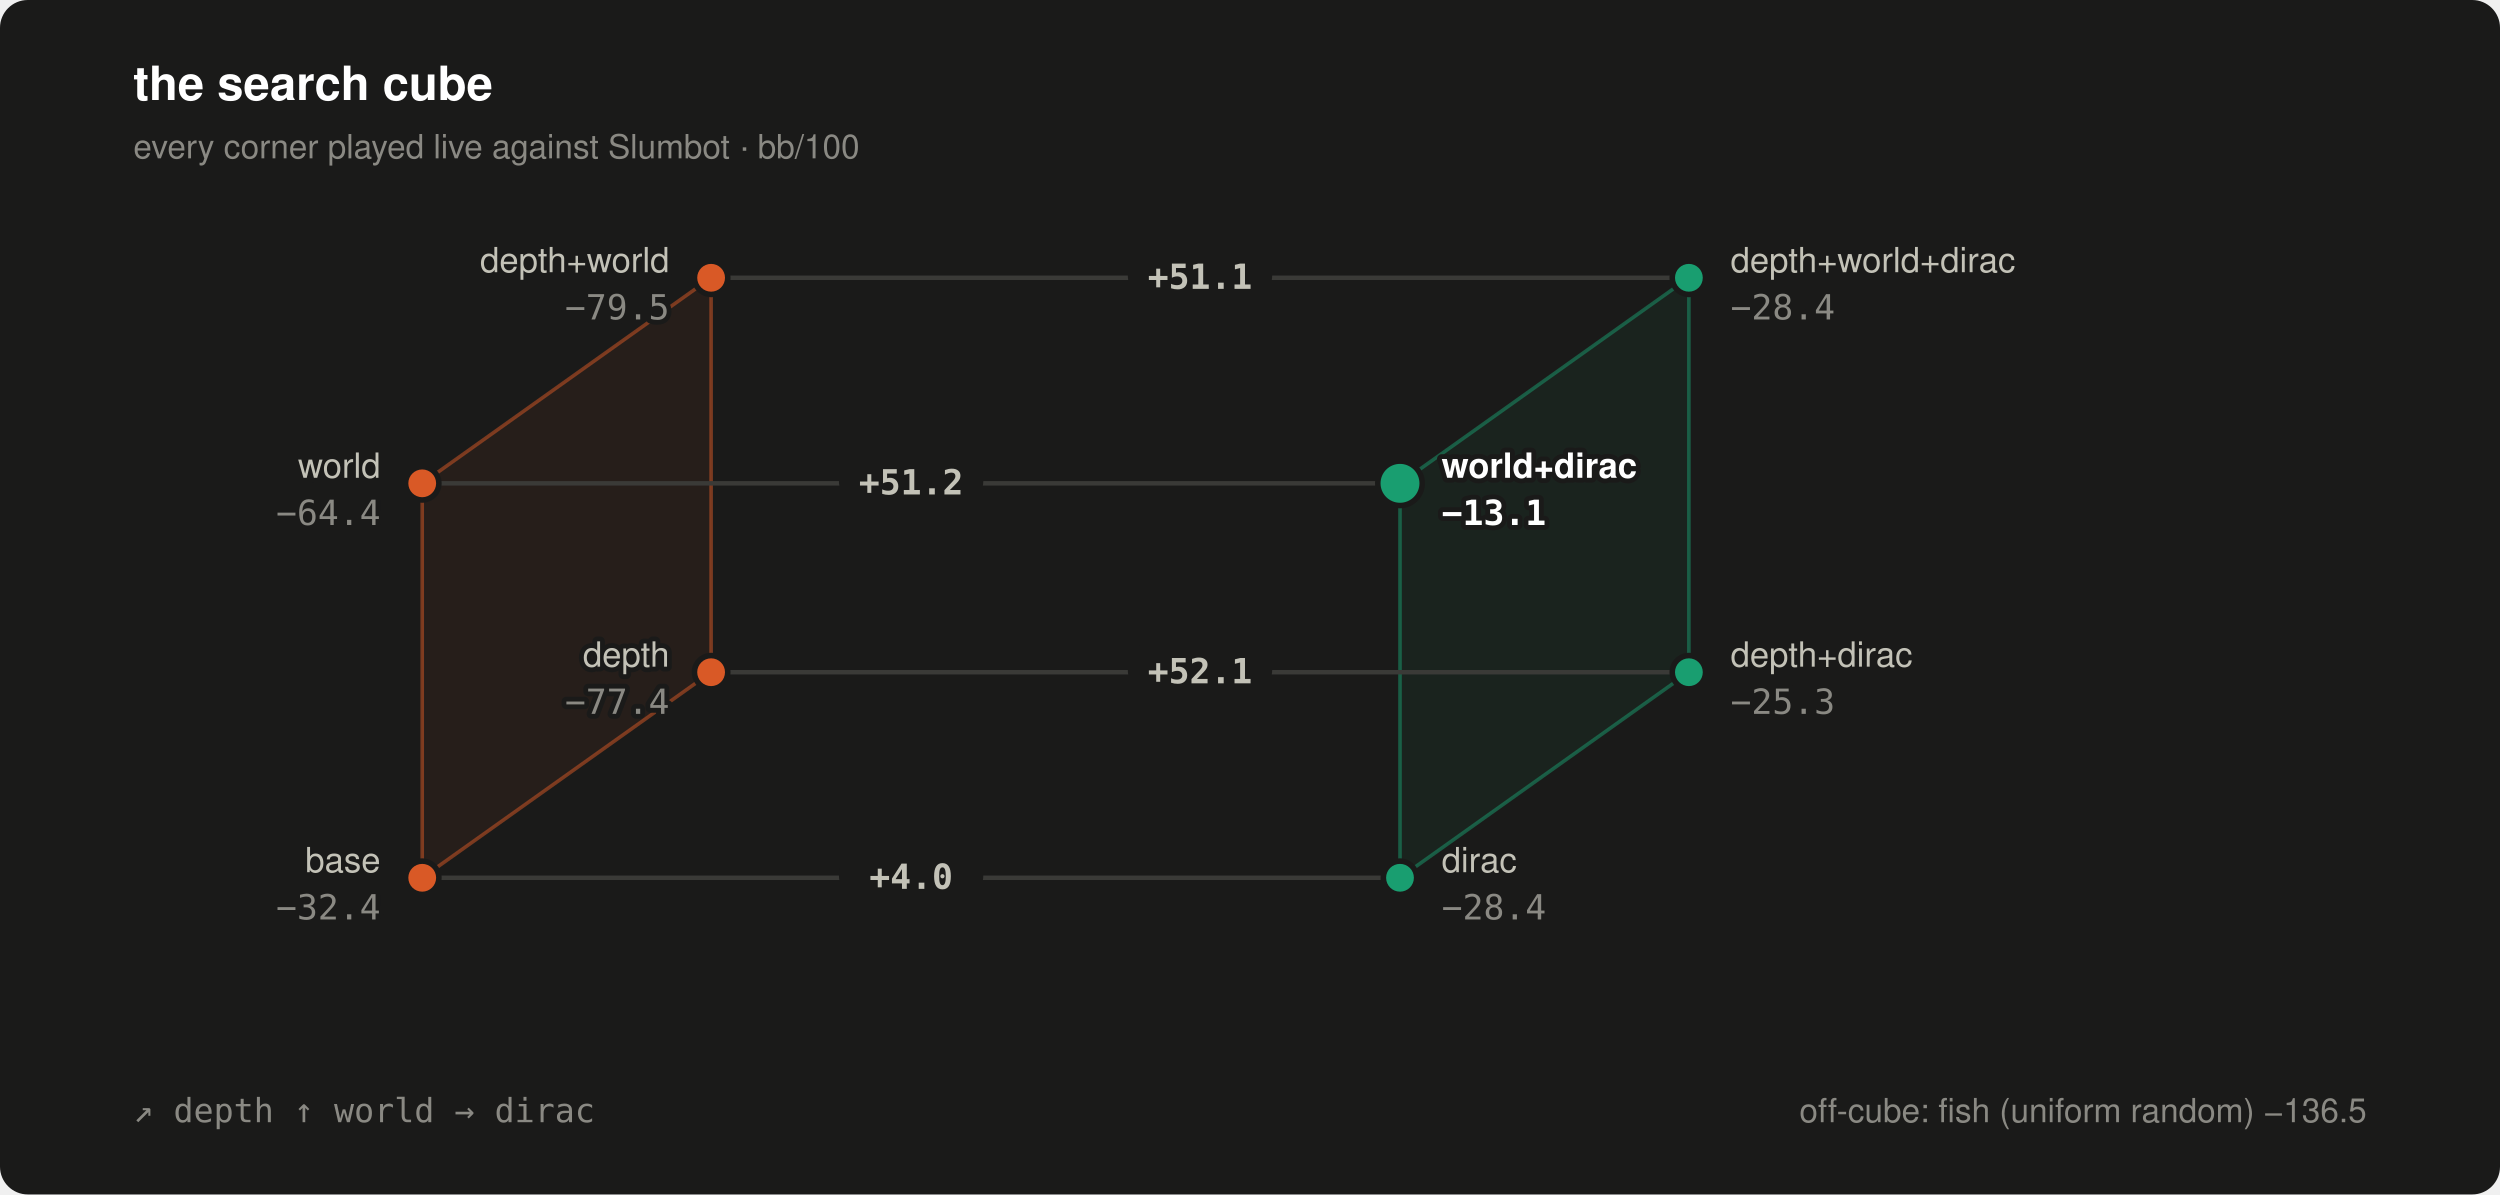
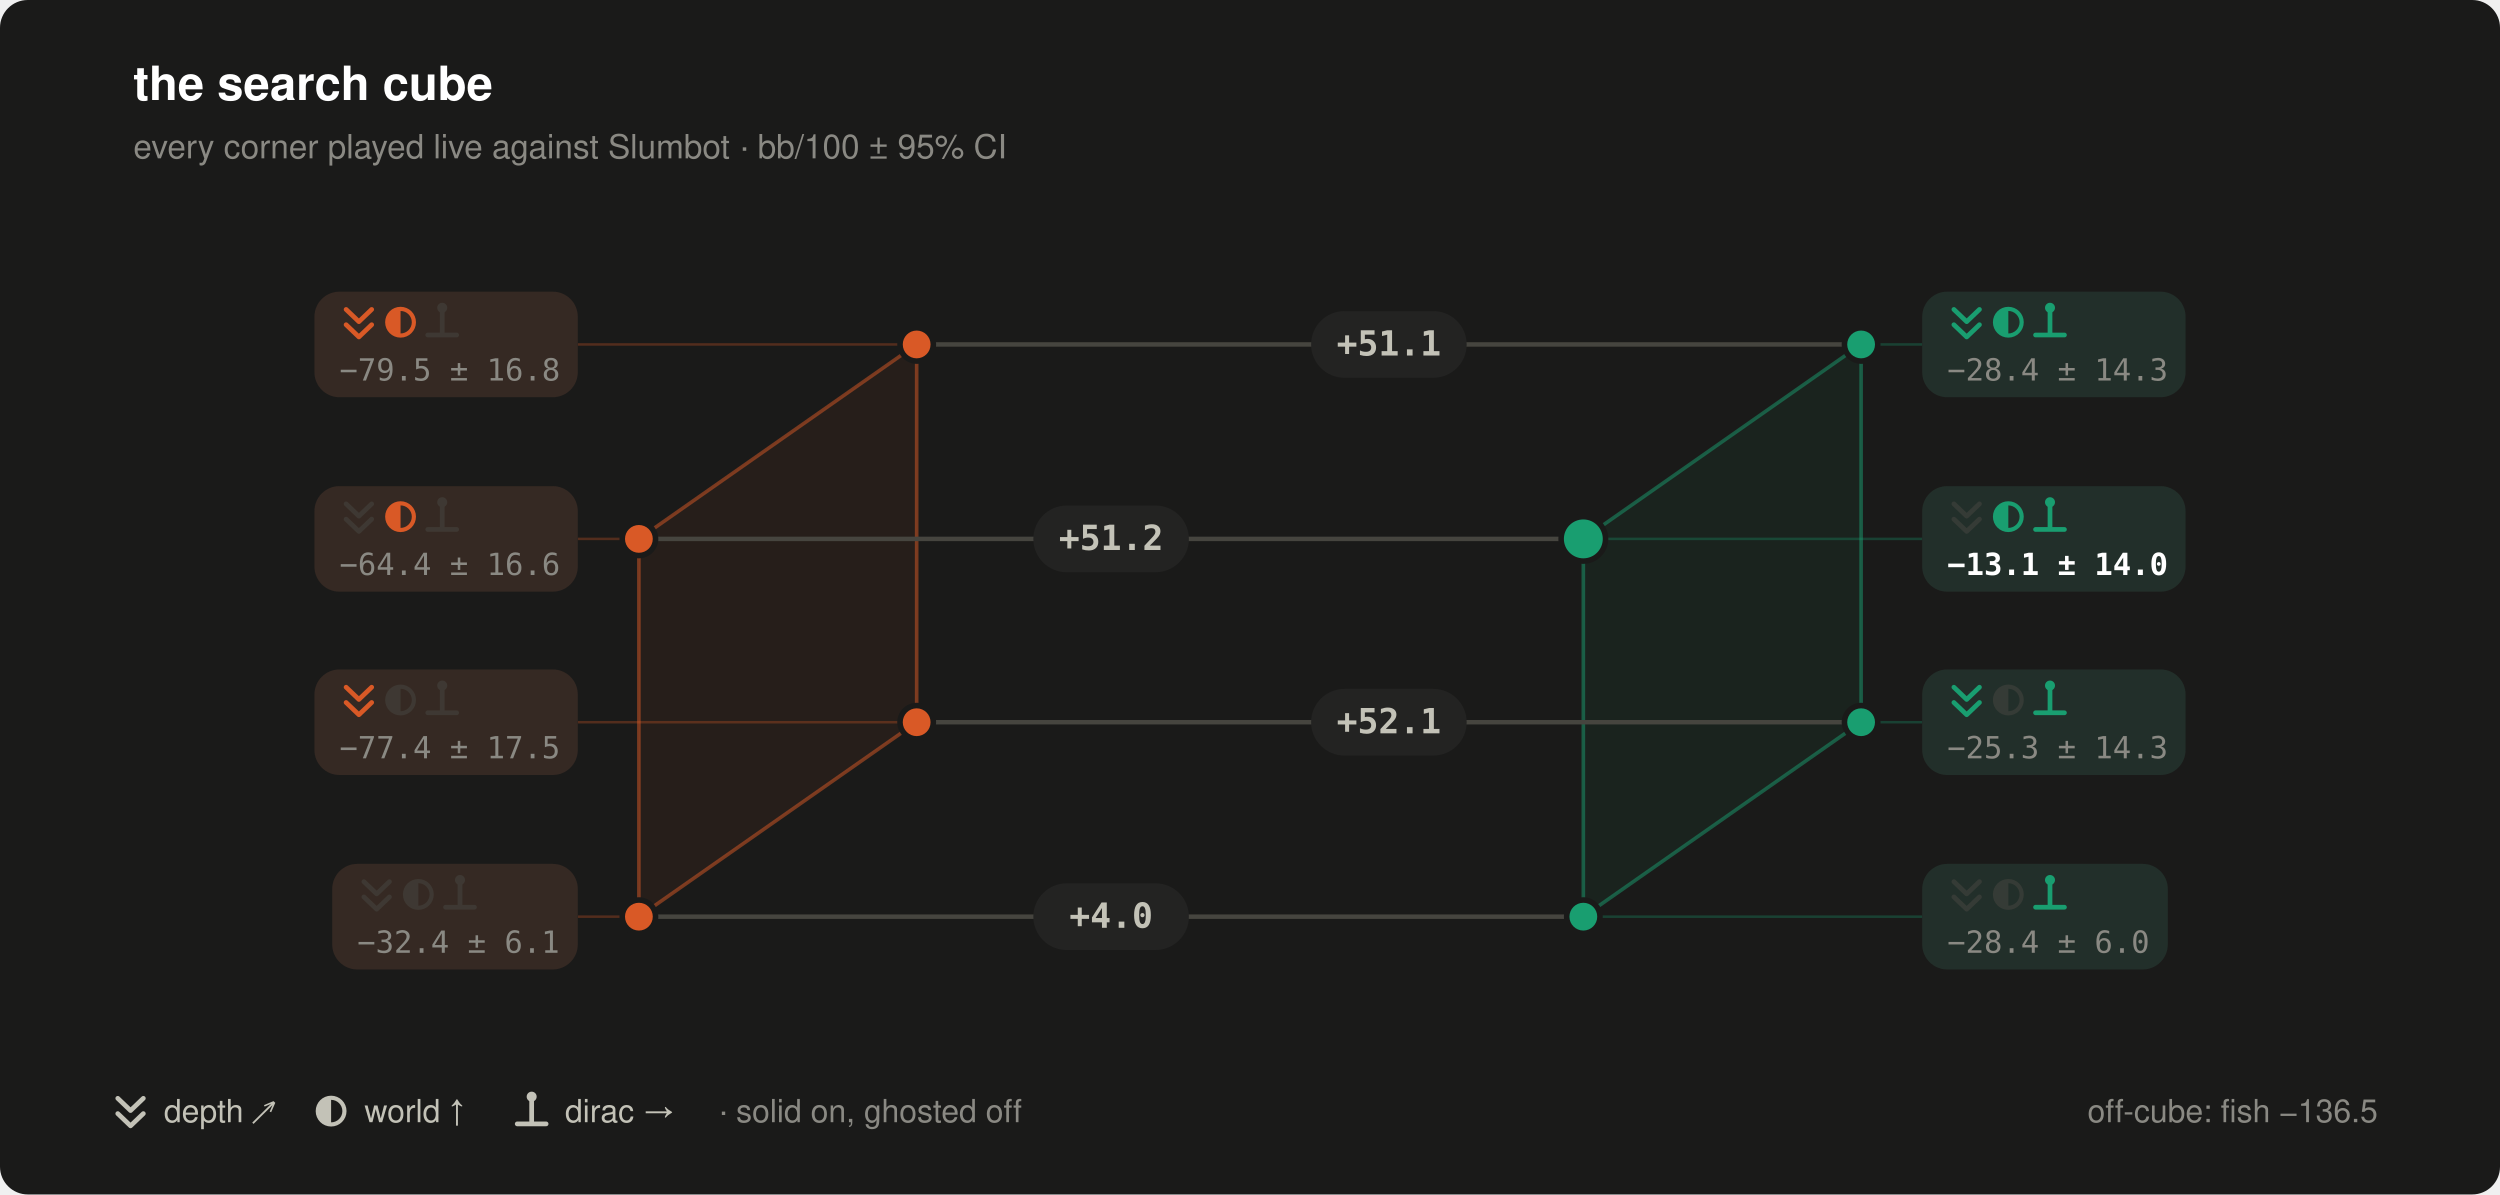
<svg xmlns="http://www.w3.org/2000/svg" viewBox="0 0 900 430" width="900" height="430" font-family="-apple-system, BlinkMacSystemFont, 'Segoe UI', Helvetica, Arial, sans-serif">
-   <rect x="0.0" y="0.0" width="900.0" height="430.0" rx="10" fill="#1a1a19" />
-   <text x="48.0" y="36.0" font-family="-apple-system, BlinkMacSystemFont, 'Segoe UI', Helvetica, Arial, sans-serif" font-size="17" font-weight="600" text-anchor="start" fill="#ffffff">the search cube</text>
-   <text x="48.0" y="57.0" font-family="-apple-system, BlinkMacSystemFont, 'Segoe UI', Helvetica, Arial, sans-serif" font-size="12" font-weight="400" text-anchor="start" fill="#8a8983">every corner played live against Slumbot · bb/100</text>
-   <polygon points="152.0,316.0 256.0,242.0 256.0,100.0 152.0,174.0" fill="#d95926" opacity="0.07" />
-   <line x1="152.0" y1="316.0" x2="256.0" y2="242.0" stroke="#d95926" stroke-width="1.3" opacity="0.5" />
-   <line x1="256.0" y1="242.0" x2="256.0" y2="100.0" stroke="#d95926" stroke-width="1.3" opacity="0.5" />
-   <line x1="256.0" y1="100.0" x2="152.0" y2="174.0" stroke="#d95926" stroke-width="1.3" opacity="0.5" />
-   <line x1="152.0" y1="174.0" x2="152.0" y2="316.0" stroke="#d95926" stroke-width="1.3" opacity="0.5" />
-   <polygon points="504.0,316.0 608.0,242.0 608.0,100.0 504.0,174.0" fill="#199e70" opacity="0.07" />
-   <line x1="504.0" y1="316.0" x2="608.0" y2="242.0" stroke="#199e70" stroke-width="1.3" opacity="0.5" />
-   <line x1="608.0" y1="242.0" x2="608.0" y2="100.0" stroke="#199e70" stroke-width="1.3" opacity="0.5" />
-   <line x1="608.0" y1="100.0" x2="504.0" y2="174.0" stroke="#199e70" stroke-width="1.3" opacity="0.5" />
-   <line x1="504.0" y1="174.0" x2="504.0" y2="316.0" stroke="#199e70" stroke-width="1.3" opacity="0.5" />
-   <line x1="152.0" y1="316.0" x2="504.0" y2="316.0" stroke="#3a3a37" stroke-width="1.6" />
-   <rect x="302.0" y="304.0" width="52.0" height="22.0" rx="11" fill="#1a1a19" />
-   <text x="328.0" y="320.0" font-family="ui-monospace, SFMono-Regular, Menlo, monospace" font-size="12.5" font-weight="600" text-anchor="middle" fill="#c3c2b7">+4.0</text>
-   <line x1="256.0" y1="242.0" x2="608.0" y2="242.0" stroke="#3a3a37" stroke-width="1.6" />
-   <rect x="406.0" y="230.0" width="52.0" height="22.0" rx="11" fill="#1a1a19" />
-   <text x="432.0" y="246.0" font-family="ui-monospace, SFMono-Regular, Menlo, monospace" font-size="12.5" font-weight="600" text-anchor="middle" fill="#c3c2b7">+52.1</text>
-   <line x1="256.0" y1="100.0" x2="608.0" y2="100.0" stroke="#3a3a37" stroke-width="1.6" />
-   <rect x="406.0" y="88.0" width="52.0" height="22.0" rx="11" fill="#1a1a19" />
-   <text x="432.0" y="104.0" font-family="ui-monospace, SFMono-Regular, Menlo, monospace" font-size="12.5" font-weight="600" text-anchor="middle" fill="#c3c2b7">+51.1</text>
-   <line x1="152.0" y1="174.0" x2="504.0" y2="174.0" stroke="#3a3a37" stroke-width="1.6" />
-   <rect x="302.0" y="162.0" width="52.0" height="22.0" rx="11" fill="#1a1a19" />
-   <text x="328.0" y="178.0" font-family="ui-monospace, SFMono-Regular, Menlo, monospace" font-size="12.5" font-weight="600" text-anchor="middle" fill="#c3c2b7">+51.2</text>
-   <circle cx="152.0" cy="316.0" r="7.0" fill="#1a1a19" />
-   <circle cx="152.0" cy="316.0" r="5.0" fill="#d95926" />
-   <text x="137.0" y="314.0" font-family="-apple-system, BlinkMacSystemFont, 'Segoe UI', Helvetica, Arial, sans-serif" font-size="12.5" font-weight="400" text-anchor="end" fill="#1a1a19" stroke="#1a1a19" stroke-width="3.5" stroke-linejoin="round">base</text>
-   <text x="137.0" y="314.0" font-family="-apple-system, BlinkMacSystemFont, 'Segoe UI', Helvetica, Arial, sans-serif" font-size="12.5" font-weight="400" text-anchor="end" fill="#c3c2b7">base</text>
-   <text x="137.0" y="331.0" font-family="ui-monospace, SFMono-Regular, Menlo, monospace" font-size="12.5" font-weight="400" text-anchor="end" fill="#1a1a19" stroke="#1a1a19" stroke-width="3.5" stroke-linejoin="round">−32.4</text>
-   <text x="137.0" y="331.0" font-family="ui-monospace, SFMono-Regular, Menlo, monospace" font-size="12.5" font-weight="400" text-anchor="end" fill="#8a8983">−32.4</text>
-   <circle cx="256.0" cy="242.0" r="7.0" fill="#1a1a19" />
-   <circle cx="256.0" cy="242.0" r="5.0" fill="#d95926" />
-   <text x="241.0" y="240.0" font-family="-apple-system, BlinkMacSystemFont, 'Segoe UI', Helvetica, Arial, sans-serif" font-size="12.5" font-weight="400" text-anchor="end" fill="#1a1a19" stroke="#1a1a19" stroke-width="3.5" stroke-linejoin="round">depth</text>
-   <text x="241.0" y="240.0" font-family="-apple-system, BlinkMacSystemFont, 'Segoe UI', Helvetica, Arial, sans-serif" font-size="12.5" font-weight="400" text-anchor="end" fill="#c3c2b7">depth</text>
-   <text x="241.0" y="257.0" font-family="ui-monospace, SFMono-Regular, Menlo, monospace" font-size="12.5" font-weight="400" text-anchor="end" fill="#1a1a19" stroke="#1a1a19" stroke-width="3.5" stroke-linejoin="round">−77.4</text>
-   <text x="241.0" y="257.0" font-family="ui-monospace, SFMono-Regular, Menlo, monospace" font-size="12.5" font-weight="400" text-anchor="end" fill="#8a8983">−77.4</text>
-   <circle cx="152.0" cy="174.0" r="7.0" fill="#1a1a19" />
-   <circle cx="152.0" cy="174.0" r="5.0" fill="#d95926" />
-   <text x="137.0" y="172.0" font-family="-apple-system, BlinkMacSystemFont, 'Segoe UI', Helvetica, Arial, sans-serif" font-size="12.5" font-weight="400" text-anchor="end" fill="#1a1a19" stroke="#1a1a19" stroke-width="3.5" stroke-linejoin="round">world</text>
-   <text x="137.0" y="172.0" font-family="-apple-system, BlinkMacSystemFont, 'Segoe UI', Helvetica, Arial, sans-serif" font-size="12.5" font-weight="400" text-anchor="end" fill="#c3c2b7">world</text>
-   <text x="137.0" y="189.0" font-family="ui-monospace, SFMono-Regular, Menlo, monospace" font-size="12.5" font-weight="400" text-anchor="end" fill="#1a1a19" stroke="#1a1a19" stroke-width="3.5" stroke-linejoin="round">−64.4</text>
-   <text x="137.0" y="189.0" font-family="ui-monospace, SFMono-Regular, Menlo, monospace" font-size="12.5" font-weight="400" text-anchor="end" fill="#8a8983">−64.4</text>
-   <circle cx="256.0" cy="100.0" r="7.0" fill="#1a1a19" />
-   <circle cx="256.0" cy="100.0" r="5.0" fill="#d95926" />
-   <text x="241.0" y="98.0" font-family="-apple-system, BlinkMacSystemFont, 'Segoe UI', Helvetica, Arial, sans-serif" font-size="12.5" font-weight="400" text-anchor="end" fill="#1a1a19" stroke="#1a1a19" stroke-width="3.5" stroke-linejoin="round">depth+world</text>
-   <text x="241.0" y="98.0" font-family="-apple-system, BlinkMacSystemFont, 'Segoe UI', Helvetica, Arial, sans-serif" font-size="12.5" font-weight="400" text-anchor="end" fill="#c3c2b7">depth+world</text>
-   <text x="241.0" y="115.0" font-family="ui-monospace, SFMono-Regular, Menlo, monospace" font-size="12.5" font-weight="400" text-anchor="end" fill="#1a1a19" stroke="#1a1a19" stroke-width="3.5" stroke-linejoin="round">−79.5</text>
-   <text x="241.0" y="115.0" font-family="ui-monospace, SFMono-Regular, Menlo, monospace" font-size="12.5" font-weight="400" text-anchor="end" fill="#8a8983">−79.5</text>
-   <circle cx="504.0" cy="316.0" r="7.0" fill="#1a1a19" />
-   <circle cx="504.0" cy="316.0" r="5.0" fill="#199e70" />
-   <text x="519.0" y="314.0" font-family="-apple-system, BlinkMacSystemFont, 'Segoe UI', Helvetica, Arial, sans-serif" font-size="12.5" font-weight="400" text-anchor="start" fill="#1a1a19" stroke="#1a1a19" stroke-width="3.5" stroke-linejoin="round">dirac</text>
-   <text x="519.0" y="314.0" font-family="-apple-system, BlinkMacSystemFont, 'Segoe UI', Helvetica, Arial, sans-serif" font-size="12.5" font-weight="400" text-anchor="start" fill="#c3c2b7">dirac</text>
-   <text x="519.0" y="331.0" font-family="ui-monospace, SFMono-Regular, Menlo, monospace" font-size="12.5" font-weight="400" text-anchor="start" fill="#1a1a19" stroke="#1a1a19" stroke-width="3.5" stroke-linejoin="round">−28.4</text>
-   <text x="519.0" y="331.0" font-family="ui-monospace, SFMono-Regular, Menlo, monospace" font-size="12.5" font-weight="400" text-anchor="start" fill="#8a8983">−28.4</text>
-   <circle cx="608.0" cy="242.0" r="7.0" fill="#1a1a19" />
-   <circle cx="608.0" cy="242.0" r="5.0" fill="#199e70" />
-   <text x="623.0" y="240.0" font-family="-apple-system, BlinkMacSystemFont, 'Segoe UI', Helvetica, Arial, sans-serif" font-size="12.5" font-weight="400" text-anchor="start" fill="#1a1a19" stroke="#1a1a19" stroke-width="3.5" stroke-linejoin="round">depth+dirac</text>
-   <text x="623.0" y="240.0" font-family="-apple-system, BlinkMacSystemFont, 'Segoe UI', Helvetica, Arial, sans-serif" font-size="12.5" font-weight="400" text-anchor="start" fill="#c3c2b7">depth+dirac</text>
-   <text x="623.0" y="257.0" font-family="ui-monospace, SFMono-Regular, Menlo, monospace" font-size="12.5" font-weight="400" text-anchor="start" fill="#1a1a19" stroke="#1a1a19" stroke-width="3.5" stroke-linejoin="round">−25.3</text>
-   <text x="623.0" y="257.0" font-family="ui-monospace, SFMono-Regular, Menlo, monospace" font-size="12.5" font-weight="400" text-anchor="start" fill="#8a8983">−25.3</text>
-   <circle cx="504.0" cy="174.0" r="9.0" fill="#1a1a19" />
-   <circle cx="504.0" cy="174.0" r="7.0" fill="#199e70" />
-   <text x="519.0" y="172.0" font-family="-apple-system, BlinkMacSystemFont, 'Segoe UI', Helvetica, Arial, sans-serif" font-size="12.5" font-weight="600" text-anchor="start" fill="#1a1a19" stroke="#1a1a19" stroke-width="3.5" stroke-linejoin="round">world+dirac</text>
-   <text x="519.0" y="172.0" font-family="-apple-system, BlinkMacSystemFont, 'Segoe UI', Helvetica, Arial, sans-serif" font-size="12.5" font-weight="600" text-anchor="start" fill="#ffffff">world+dirac</text>
-   <text x="519.0" y="189.0" font-family="ui-monospace, SFMono-Regular, Menlo, monospace" font-size="12.5" font-weight="600" text-anchor="start" fill="#1a1a19" stroke="#1a1a19" stroke-width="3.5" stroke-linejoin="round">−13.1</text>
-   <text x="519.0" y="189.0" font-family="ui-monospace, SFMono-Regular, Menlo, monospace" font-size="12.5" font-weight="600" text-anchor="start" fill="#ffffff">−13.1</text>
-   <circle cx="608.0" cy="100.0" r="7.0" fill="#1a1a19" />
-   <circle cx="608.0" cy="100.0" r="5.0" fill="#199e70" />
-   <text x="623.0" y="98.0" font-family="-apple-system, BlinkMacSystemFont, 'Segoe UI', Helvetica, Arial, sans-serif" font-size="12.5" font-weight="400" text-anchor="start" fill="#1a1a19" stroke="#1a1a19" stroke-width="3.5" stroke-linejoin="round">depth+world+dirac</text>
-   <text x="623.0" y="98.0" font-family="-apple-system, BlinkMacSystemFont, 'Segoe UI', Helvetica, Arial, sans-serif" font-size="12.5" font-weight="400" text-anchor="start" fill="#c3c2b7">depth+world+dirac</text>
-   <text x="623.0" y="115.0" font-family="ui-monospace, SFMono-Regular, Menlo, monospace" font-size="12.5" font-weight="400" text-anchor="start" fill="#1a1a19" stroke="#1a1a19" stroke-width="3.5" stroke-linejoin="round">−28.4</text>
-   <text x="623.0" y="115.0" font-family="ui-monospace, SFMono-Regular, Menlo, monospace" font-size="12.5" font-weight="400" text-anchor="start" fill="#8a8983">−28.4</text>
-   <text x="48.0" y="404.0" font-family="ui-monospace, SFMono-Regular, Menlo, monospace" font-size="12" font-weight="400" text-anchor="start" fill="#8a8983">↗ depth    ↑ world    → dirac</text>
-   <text x="852.0" y="404.0" font-family="-apple-system, BlinkMacSystemFont, 'Segoe UI', Helvetica, Arial, sans-serif" font-size="12" font-weight="400" text-anchor="end" fill="#8a8983">off-cube: fish (uniform random) −136.5</text>
+   <rect x="0.0" y="0.0" width="900.0" height="430.0" rx="10" fill="#1a1a19" opacity="1" />
+   <text x="48.0" y="36.0" fill="#ffffff" font-family="-apple-system, BlinkMacSystemFont, 'Segoe UI', Helvetica, Arial, sans-serif" font-size="17" font-weight="600" text-anchor="start">the search cube</text>
+   <text x="48.0" y="57.0" fill="#8a8983" font-family="-apple-system, BlinkMacSystemFont, 'Segoe UI', Helvetica, Arial, sans-serif" font-size="12" font-weight="400" text-anchor="start">every corner played live against Slumbot · bb/100 ± 95% CI</text>
+   <polygon points="230.0,330.0 330.0,260.0 330.0,124.0 230.0,194.0" fill="#d95926" opacity="0.07" />
+   <line x1="230.0" y1="330.0" x2="330.0" y2="260.0" stroke="#d95926" stroke-width="1.3" opacity="0.5" />
+   <line x1="330.0" y1="260.0" x2="330.0" y2="124.0" stroke="#d95926" stroke-width="1.3" opacity="0.5" />
+   <line x1="330.0" y1="124.0" x2="230.0" y2="194.0" stroke="#d95926" stroke-width="1.3" opacity="0.5" />
+   <line x1="230.0" y1="194.0" x2="230.0" y2="330.0" stroke="#d95926" stroke-width="1.3" opacity="0.5" />
+   <polygon points="570.0,330.0 670.0,260.0 670.0,124.0 570.0,194.0" fill="#199e70" opacity="0.07" />
+   <line x1="570.0" y1="330.0" x2="670.0" y2="260.0" stroke="#199e70" stroke-width="1.3" opacity="0.5" />
+   <line x1="670.0" y1="260.0" x2="670.0" y2="124.0" stroke="#199e70" stroke-width="1.3" opacity="0.5" />
+   <line x1="670.0" y1="124.0" x2="570.0" y2="194.0" stroke="#199e70" stroke-width="1.3" opacity="0.5" />
+   <line x1="570.0" y1="194.0" x2="570.0" y2="330.0" stroke="#199e70" stroke-width="1.3" opacity="0.5" />
+   <line x1="230.0" y1="330.0" x2="570.0" y2="330.0" stroke="#46453f" stroke-width="1.6" opacity="1" />
+   <rect x="372.0" y="318.0" width="56.0" height="24.0" rx="12" fill="#232322" opacity="1" />
+   <text x="400.0" y="334.0" fill="#c3c2b7" font-family="ui-monospace, SFMono-Regular, Menlo, monospace" font-size="12.5" font-weight="600" text-anchor="middle">+4.0</text>
+   <line x1="330.0" y1="260.0" x2="670.0" y2="260.0" stroke="#46453f" stroke-width="1.6" opacity="1" />
+   <rect x="472.0" y="248.0" width="56.0" height="24.0" rx="12" fill="#232322" opacity="1" />
+   <text x="500.0" y="264.0" fill="#c3c2b7" font-family="ui-monospace, SFMono-Regular, Menlo, monospace" font-size="12.5" font-weight="600" text-anchor="middle">+52.1</text>
+   <line x1="330.0" y1="124.0" x2="670.0" y2="124.0" stroke="#46453f" stroke-width="1.6" opacity="1" />
+   <rect x="472.0" y="112.0" width="56.0" height="24.0" rx="12" fill="#232322" opacity="1" />
+   <text x="500.0" y="128.0" fill="#c3c2b7" font-family="ui-monospace, SFMono-Regular, Menlo, monospace" font-size="12.5" font-weight="600" text-anchor="middle">+51.1</text>
+   <line x1="230.0" y1="194.0" x2="570.0" y2="194.0" stroke="#46453f" stroke-width="1.6" opacity="1" />
+   <rect x="372.0" y="182.0" width="56.0" height="24.0" rx="12" fill="#232322" opacity="1" />
+   <text x="400.0" y="198.0" fill="#c3c2b7" font-family="ui-monospace, SFMono-Regular, Menlo, monospace" font-size="12.5" font-weight="600" text-anchor="middle">+51.2</text>
+   <line x1="208.0" y1="330.0" x2="230.0" y2="330.0" stroke="#d95926" stroke-width="0.9" opacity="0.3" />
+   <circle cx="230.0" cy="330.0" r="7.0" fill="#1a1a19" />
+   <circle cx="230.0" cy="330.0" r="5.0" fill="#d95926" />
+   <rect x="119.6" y="311.0" width="88.4" height="38.0" rx="9" fill="#232322" opacity="1" />
+   <rect x="119.6" y="311.0" width="88.4" height="38.0" rx="9" fill="#d95926" opacity="0.1" />
+   <g transform="translate(135.6,322.0)" opacity="0.55">
+     <path d="M-4.6,-4.6 L0,-0.2 L4.6,-4.6 M-4.6,0.9 L0,5.3 L4.6,0.9" fill="none" stroke="#46453f" stroke-width="1.7" stroke-linecap="round" stroke-linejoin="round" />
+   </g>
+   <g transform="translate(150.6,322.0)" opacity="0.55">
+     <path d="M0,-4.8 A4.8,4.8 0 0 0 0,4.8 Z" fill="#46453f" />
+     <circle cx="0" cy="0" r="4.8" fill="none" stroke="#46453f" stroke-width="1.5" />
+   </g>
+   <g transform="translate(165.6,322.0)" opacity="0.55">
+     <path d="M-5.2,4.6 L5.2,4.6 M0,4.6 L0,-4.2" fill="none" stroke="#46453f" stroke-width="1.7" stroke-linecap="round" />
+     <circle cx="0" cy="-5.2" r="1.8" fill="#46453f" />
+   </g>
+   <text x="128.6" y="343.0" fill="#8a8983" font-family="ui-monospace, SFMono-Regular, Menlo, monospace" font-size="11" font-weight="400" text-anchor="start">−32.4 ± 6.1</text>
+   <line x1="208.0" y1="260.0" x2="330.0" y2="260.0" stroke="#d95926" stroke-width="0.9" opacity="0.3" />
+   <circle cx="330.0" cy="260.0" r="7.0" fill="#1a1a19" />
+   <circle cx="330.0" cy="260.0" r="5.0" fill="#d95926" />
+   <rect x="113.2" y="241.0" width="94.8" height="38.0" rx="9" fill="#232322" opacity="1" />
+   <rect x="113.2" y="241.0" width="94.8" height="38.0" rx="9" fill="#d95926" opacity="0.1" />
+   <g transform="translate(129.2,252.0)" opacity="1">
+     <path d="M-4.6,-4.6 L0,-0.2 L4.6,-4.6 M-4.6,0.9 L0,5.3 L4.6,0.9" fill="none" stroke="#d95926" stroke-width="1.7" stroke-linecap="round" stroke-linejoin="round" />
+   </g>
+   <g transform="translate(144.2,252.0)" opacity="0.55">
+     <path d="M0,-4.8 A4.8,4.8 0 0 0 0,4.8 Z" fill="#46453f" />
+     <circle cx="0" cy="0" r="4.8" fill="none" stroke="#46453f" stroke-width="1.5" />
+   </g>
+   <g transform="translate(159.2,252.0)" opacity="0.55">
+     <path d="M-5.2,4.6 L5.2,4.6 M0,4.6 L0,-4.2" fill="none" stroke="#46453f" stroke-width="1.7" stroke-linecap="round" />
+     <circle cx="0" cy="-5.2" r="1.8" fill="#46453f" />
+   </g>
+   <text x="122.2" y="273.0" fill="#8a8983" font-family="ui-monospace, SFMono-Regular, Menlo, monospace" font-size="11" font-weight="400" text-anchor="start">−77.4 ± 17.5</text>
+   <line x1="208.0" y1="194.0" x2="230.0" y2="194.0" stroke="#d95926" stroke-width="0.9" opacity="0.3" />
+   <circle cx="230.0" cy="194.0" r="7.0" fill="#1a1a19" />
+   <circle cx="230.0" cy="194.0" r="5.0" fill="#d95926" />
+   <rect x="113.2" y="175.0" width="94.8" height="38.0" rx="9" fill="#232322" opacity="1" />
+   <rect x="113.2" y="175.0" width="94.8" height="38.0" rx="9" fill="#d95926" opacity="0.1" />
+   <g transform="translate(129.2,186.0)" opacity="0.55">
+     <path d="M-4.6,-4.6 L0,-0.2 L4.6,-4.6 M-4.6,0.9 L0,5.3 L4.6,0.9" fill="none" stroke="#46453f" stroke-width="1.7" stroke-linecap="round" stroke-linejoin="round" />
+   </g>
+   <g transform="translate(144.2,186.0)" opacity="1">
+     <path d="M0,-4.8 A4.8,4.8 0 0 0 0,4.8 Z" fill="#d95926" />
+     <circle cx="0" cy="0" r="4.8" fill="none" stroke="#d95926" stroke-width="1.5" />
+   </g>
+   <g transform="translate(159.2,186.0)" opacity="0.55">
+     <path d="M-5.2,4.6 L5.2,4.6 M0,4.6 L0,-4.2" fill="none" stroke="#46453f" stroke-width="1.7" stroke-linecap="round" />
+     <circle cx="0" cy="-5.2" r="1.8" fill="#46453f" />
+   </g>
+   <text x="122.2" y="207.0" fill="#8a8983" font-family="ui-monospace, SFMono-Regular, Menlo, monospace" font-size="11" font-weight="400" text-anchor="start">−64.4 ± 16.6</text>
+   <line x1="208.0" y1="124.0" x2="330.0" y2="124.0" stroke="#d95926" stroke-width="0.9" opacity="0.3" />
+   <circle cx="330.0" cy="124.0" r="7.0" fill="#1a1a19" />
+   <circle cx="330.0" cy="124.0" r="5.0" fill="#d95926" />
+   <rect x="113.2" y="105.0" width="94.8" height="38.0" rx="9" fill="#232322" opacity="1" />
+   <rect x="113.2" y="105.0" width="94.8" height="38.0" rx="9" fill="#d95926" opacity="0.1" />
+   <g transform="translate(129.2,116.0)" opacity="1">
+     <path d="M-4.6,-4.6 L0,-0.2 L4.6,-4.6 M-4.6,0.9 L0,5.3 L4.6,0.9" fill="none" stroke="#d95926" stroke-width="1.7" stroke-linecap="round" stroke-linejoin="round" />
+   </g>
+   <g transform="translate(144.2,116.0)" opacity="1">
+     <path d="M0,-4.8 A4.8,4.8 0 0 0 0,4.8 Z" fill="#d95926" />
+     <circle cx="0" cy="0" r="4.8" fill="none" stroke="#d95926" stroke-width="1.5" />
+   </g>
+   <g transform="translate(159.2,116.0)" opacity="0.55">
+     <path d="M-5.2,4.6 L5.2,4.6 M0,4.6 L0,-4.2" fill="none" stroke="#46453f" stroke-width="1.7" stroke-linecap="round" />
+     <circle cx="0" cy="-5.2" r="1.8" fill="#46453f" />
+   </g>
+   <text x="122.2" y="137.0" fill="#8a8983" font-family="ui-monospace, SFMono-Regular, Menlo, monospace" font-size="11" font-weight="400" text-anchor="start">−79.5 ± 16.8</text>
+   <line x1="692.0" y1="330.0" x2="570.0" y2="330.0" stroke="#199e70" stroke-width="0.9" opacity="0.3" />
+   <circle cx="570.0" cy="330.0" r="7.0" fill="#1a1a19" />
+   <circle cx="570.0" cy="330.0" r="5.0" fill="#199e70" />
+   <rect x="692.0" y="311.0" width="88.4" height="38.0" rx="9" fill="#232322" opacity="1" />
+   <rect x="692.0" y="311.0" width="88.4" height="38.0" rx="9" fill="#199e70" opacity="0.1" />
+   <g transform="translate(708.0,322.0)" opacity="0.55">
+     <path d="M-4.6,-4.6 L0,-0.2 L4.6,-4.6 M-4.6,0.9 L0,5.3 L4.6,0.9" fill="none" stroke="#46453f" stroke-width="1.7" stroke-linecap="round" stroke-linejoin="round" />
+   </g>
+   <g transform="translate(723.0,322.0)" opacity="0.55">
+     <path d="M0,-4.8 A4.8,4.8 0 0 0 0,4.8 Z" fill="#46453f" />
+     <circle cx="0" cy="0" r="4.8" fill="none" stroke="#46453f" stroke-width="1.5" />
+   </g>
+   <g transform="translate(738.0,322.0)" opacity="1">
+     <path d="M-5.2,4.6 L5.2,4.6 M0,4.6 L0,-4.2" fill="none" stroke="#199e70" stroke-width="1.7" stroke-linecap="round" />
+     <circle cx="0" cy="-5.2" r="1.8" fill="#199e70" />
+   </g>
+   <text x="701.0" y="343.0" fill="#8a8983" font-family="ui-monospace, SFMono-Regular, Menlo, monospace" font-size="11" font-weight="400" text-anchor="start">−28.4 ± 6.0</text>
+   <line x1="692.0" y1="260.0" x2="670.0" y2="260.0" stroke="#199e70" stroke-width="0.9" opacity="0.3" />
+   <circle cx="670.0" cy="260.0" r="7.0" fill="#1a1a19" />
+   <circle cx="670.0" cy="260.0" r="5.0" fill="#199e70" />
+   <rect x="692.0" y="241.0" width="94.8" height="38.0" rx="9" fill="#232322" opacity="1" />
+   <rect x="692.0" y="241.0" width="94.8" height="38.0" rx="9" fill="#199e70" opacity="0.1" />
+   <g transform="translate(708.0,252.0)" opacity="1">
+     <path d="M-4.6,-4.6 L0,-0.2 L4.6,-4.6 M-4.6,0.9 L0,5.3 L4.6,0.9" fill="none" stroke="#199e70" stroke-width="1.7" stroke-linecap="round" stroke-linejoin="round" />
+   </g>
+   <g transform="translate(723.0,252.0)" opacity="0.55">
+     <path d="M0,-4.8 A4.8,4.8 0 0 0 0,4.8 Z" fill="#46453f" />
+     <circle cx="0" cy="0" r="4.8" fill="none" stroke="#46453f" stroke-width="1.5" />
+   </g>
+   <g transform="translate(738.0,252.0)" opacity="1">
+     <path d="M-5.2,4.6 L5.2,4.6 M0,4.6 L0,-4.2" fill="none" stroke="#199e70" stroke-width="1.7" stroke-linecap="round" />
+     <circle cx="0" cy="-5.2" r="1.8" fill="#199e70" />
+   </g>
+   <text x="701.0" y="273.0" fill="#8a8983" font-family="ui-monospace, SFMono-Regular, Menlo, monospace" font-size="11" font-weight="400" text-anchor="start">−25.3 ± 14.3</text>
+   <line x1="692.0" y1="194.0" x2="570.0" y2="194.0" stroke="#199e70" stroke-width="0.9" opacity="0.3" />
+   <circle cx="570.0" cy="194.0" r="9.0" fill="#1a1a19" />
+   <circle cx="570.0" cy="194.0" r="7.0" fill="#199e70" />
+   <rect x="692.0" y="175.0" width="94.8" height="38.0" rx="9" fill="#232322" opacity="1" />
+   <rect x="692.0" y="175.0" width="94.8" height="38.0" rx="9" fill="#199e70" opacity="0.1" />
+   <g transform="translate(708.0,186.0)" opacity="0.55">
+     <path d="M-4.6,-4.6 L0,-0.2 L4.6,-4.6 M-4.6,0.9 L0,5.3 L4.6,0.9" fill="none" stroke="#46453f" stroke-width="1.7" stroke-linecap="round" stroke-linejoin="round" />
+   </g>
+   <g transform="translate(723.0,186.0)" opacity="1">
+     <path d="M0,-4.8 A4.8,4.8 0 0 0 0,4.8 Z" fill="#199e70" />
+     <circle cx="0" cy="0" r="4.8" fill="none" stroke="#199e70" stroke-width="1.5" />
+   </g>
+   <g transform="translate(738.0,186.0)" opacity="1">
+     <path d="M-5.2,4.6 L5.2,4.6 M0,4.6 L0,-4.2" fill="none" stroke="#199e70" stroke-width="1.7" stroke-linecap="round" />
+     <circle cx="0" cy="-5.2" r="1.8" fill="#199e70" />
+   </g>
+   <text x="701.0" y="207.0" fill="#ffffff" font-family="ui-monospace, SFMono-Regular, Menlo, monospace" font-size="11" font-weight="600" text-anchor="start">−13.1 ± 14.0</text>
+   <line x1="692.0" y1="124.0" x2="670.0" y2="124.0" stroke="#199e70" stroke-width="0.9" opacity="0.3" />
+   <circle cx="670.0" cy="124.0" r="7.0" fill="#1a1a19" />
+   <circle cx="670.0" cy="124.0" r="5.0" fill="#199e70" />
+   <rect x="692.0" y="105.0" width="94.8" height="38.0" rx="9" fill="#232322" opacity="1" />
+   <rect x="692.0" y="105.0" width="94.8" height="38.0" rx="9" fill="#199e70" opacity="0.1" />
+   <g transform="translate(708.0,116.0)" opacity="1">
+     <path d="M-4.6,-4.6 L0,-0.2 L4.6,-4.6 M-4.6,0.9 L0,5.3 L4.6,0.9" fill="none" stroke="#199e70" stroke-width="1.7" stroke-linecap="round" stroke-linejoin="round" />
+   </g>
+   <g transform="translate(723.0,116.0)" opacity="1">
+     <path d="M0,-4.8 A4.8,4.8 0 0 0 0,4.8 Z" fill="#199e70" />
+     <circle cx="0" cy="0" r="4.8" fill="none" stroke="#199e70" stroke-width="1.5" />
+   </g>
+   <g transform="translate(738.0,116.0)" opacity="1">
+     <path d="M-5.2,4.6 L5.2,4.6 M0,4.6 L0,-4.2" fill="none" stroke="#199e70" stroke-width="1.7" stroke-linecap="round" />
+     <circle cx="0" cy="-5.2" r="1.8" fill="#199e70" />
+   </g>
+   <text x="701.0" y="137.0" fill="#8a8983" font-family="ui-monospace, SFMono-Regular, Menlo, monospace" font-size="11" font-weight="400" text-anchor="start">−28.4 ± 14.3</text>
+   <g transform="translate(47.0,400.0)" opacity="1">
+     <path d="M-4.6,-4.6 L0,-0.2 L4.6,-4.6 M-4.6,0.9 L0,5.3 L4.6,0.9" fill="none" stroke="#c3c2b7" stroke-width="1.7" stroke-linecap="round" stroke-linejoin="round" />
+   </g>
+   <text x="59.0" y="404.0" fill="#c3c2b7" font-family="-apple-system, BlinkMacSystemFont, 'Segoe UI', Helvetica, Arial, sans-serif" font-size="11.5" font-weight="400" text-anchor="start">depth ↗</text>
+   <g transform="translate(119.2,400.0)" opacity="1">
+     <path d="M0,-4.8 A4.8,4.8 0 0 0 0,4.8 Z" fill="#c3c2b7" />
+     <circle cx="0" cy="0" r="4.8" fill="none" stroke="#c3c2b7" stroke-width="1.5" />
+   </g>
+   <text x="131.2" y="404.0" fill="#c3c2b7" font-family="-apple-system, BlinkMacSystemFont, 'Segoe UI', Helvetica, Arial, sans-serif" font-size="11.5" font-weight="400" text-anchor="start">world ↑</text>
+   <g transform="translate(191.4,400.0)" opacity="1">
+     <path d="M-5.2,4.6 L5.2,4.6 M0,4.6 L0,-4.2" fill="none" stroke="#c3c2b7" stroke-width="1.7" stroke-linecap="round" />
+     <circle cx="0" cy="-5.2" r="1.8" fill="#c3c2b7" />
+   </g>
+   <text x="203.4" y="404.0" fill="#c3c2b7" font-family="-apple-system, BlinkMacSystemFont, 'Segoe UI', Helvetica, Arial, sans-serif" font-size="11.5" font-weight="400" text-anchor="start">dirac →</text>
+   <text x="258.6" y="404.0" fill="#8a8983" font-family="-apple-system, BlinkMacSystemFont, 'Segoe UI', Helvetica, Arial, sans-serif" font-size="11.5" font-weight="400" text-anchor="start">· solid on, ghosted off</text>
+   <text x="856.0" y="404.0" fill="#8a8983" font-family="-apple-system, BlinkMacSystemFont, 'Segoe UI', Helvetica, Arial, sans-serif" font-size="11.5" font-weight="400" text-anchor="end">off-cube: fish −136.5</text>
</svg>
